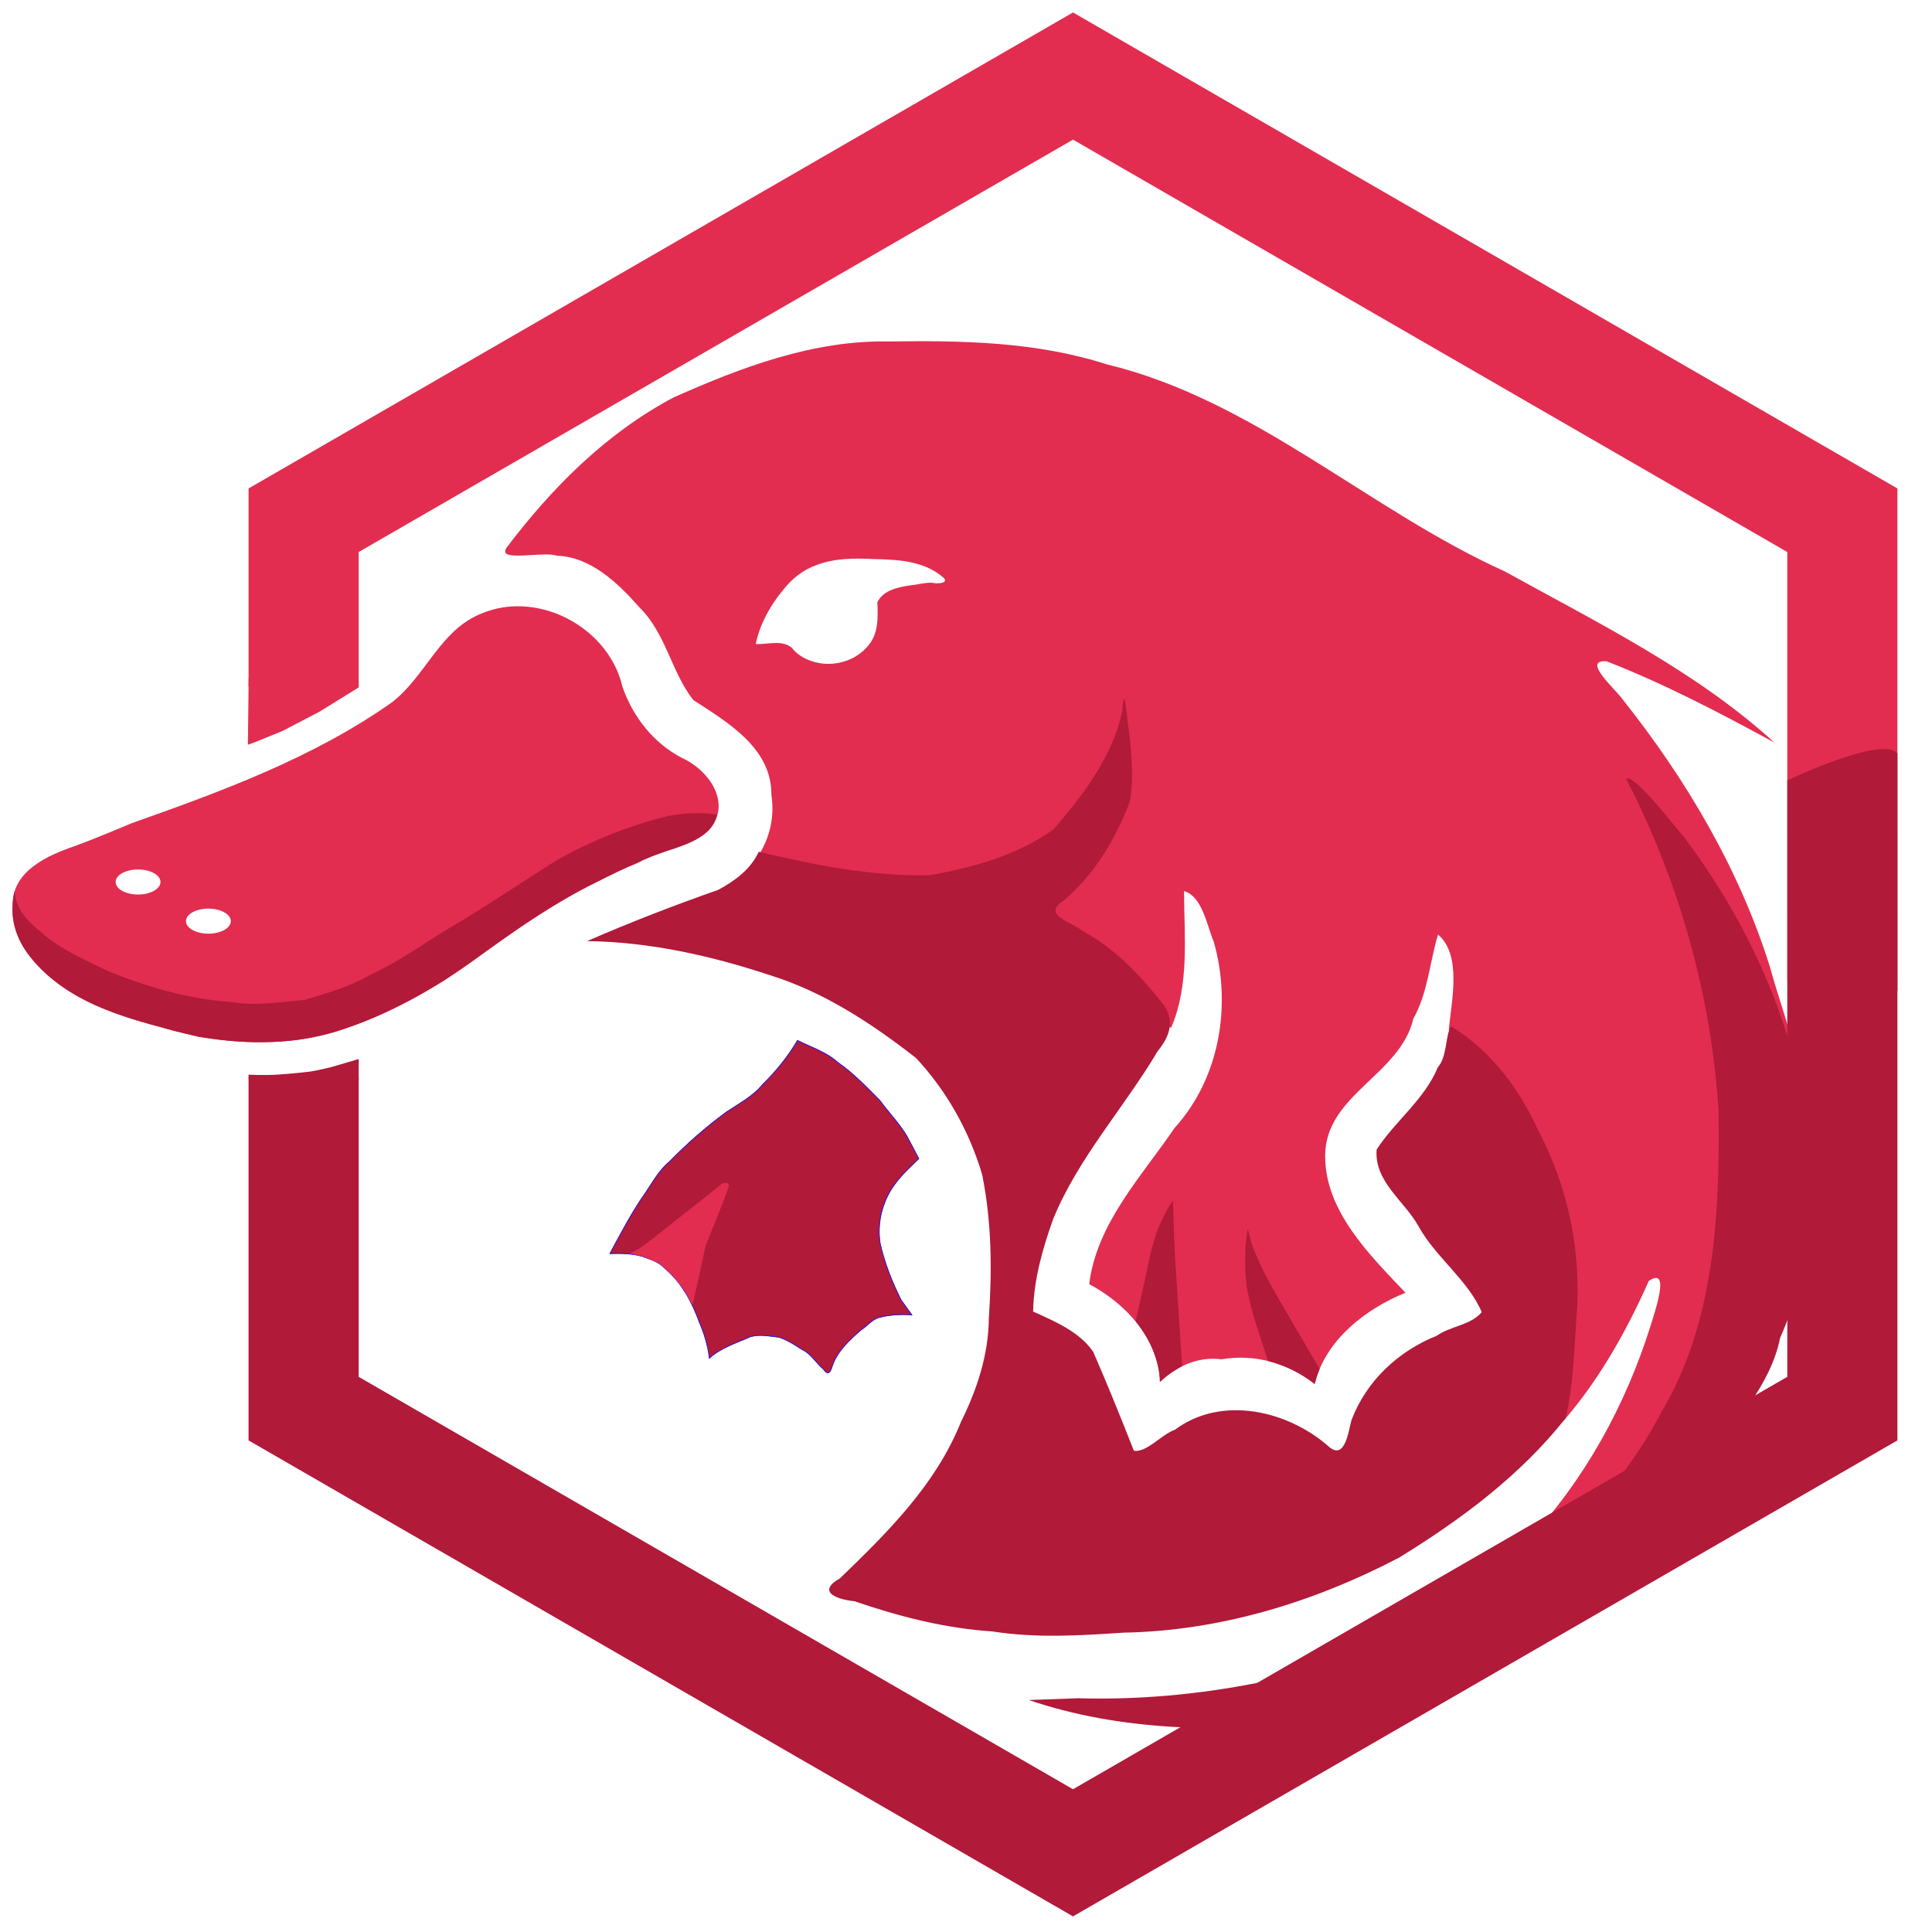
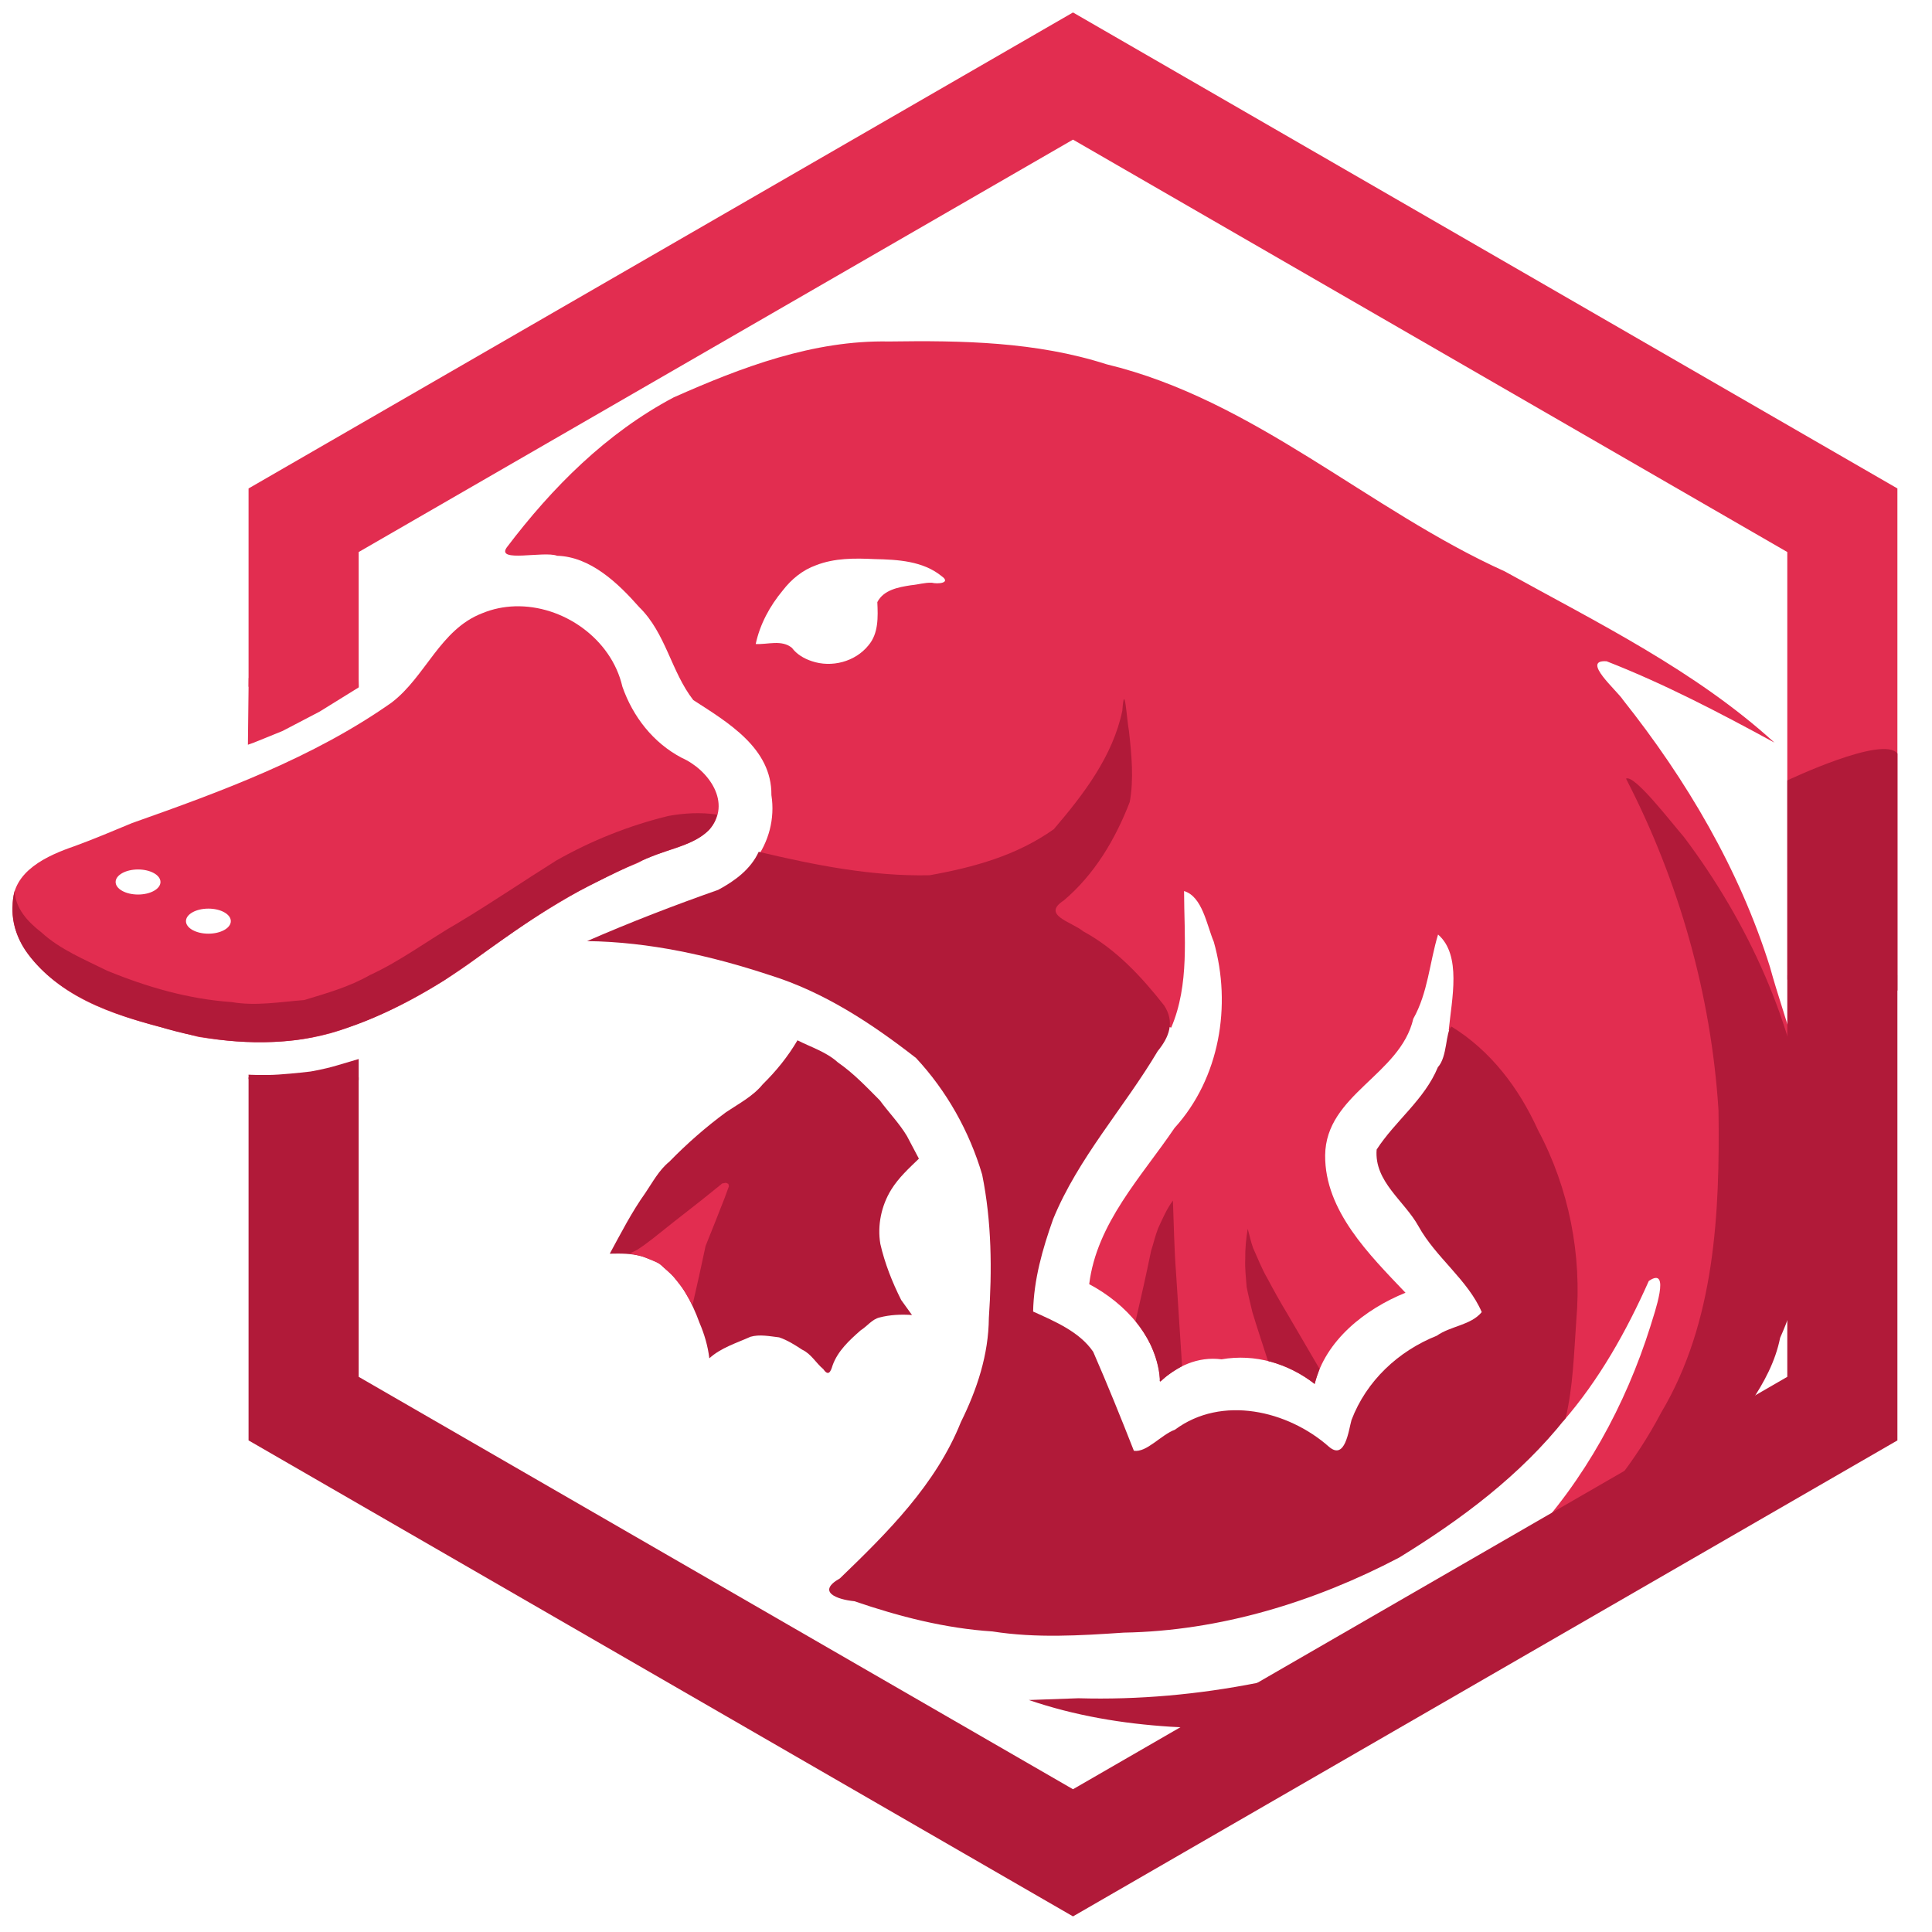
<svg xmlns="http://www.w3.org/2000/svg" width="310" height="310" viewBox="0 0 82.021 82.021" version="1.1" id="svg1">
  <defs id="defs1">
    <pattern id="EMFhbasepattern" patternUnits="userSpaceOnUse" width="6" height="6" x="0" y="0" />
  </defs>
-   <g id="layer1" transform="translate(-28.38908,-43.94167)" />
-   <g id="layer2" transform="translate(-28.91825,-44.47084)">
-     <g id="g1" transform="translate(0.5291667,0.5291667)">
-       <path id="path1" style="display:inline;fill:#e22d50;fill-opacity:1;fill-rule:evenodd;stroke:none;stroke-width:0.066;stroke-dasharray:none;stroke-opacity:1" d="m 50.248,69.682 c -0.471,0.015 -0.94,0.109 -1.389,0.295 -1.791,0.689 -2.403,2.699 -3.852,3.797 -3.333,2.344 -7.198,3.761 -11.014,5.111 -0.806,0.335 -1.61,0.676 -2.43,0.976 -1.156,0.396 -2.661,1.062 -2.634,2.505 -0.098,1.095 0.517,2.038 1.265,2.772 1.772,1.736 4.314,2.212 6.624,2.826 2.115,0.337 4.371,0.362 6.4,-0.419 2.087,-0.727 3.997,-1.855 5.757,-3.179 2.033,-1.484 4.167,-2.842 6.505,-3.795 0.962,-0.566 2.197,-0.603 3.019,-1.399 0.987,-1.138 -0.027,-2.55 -1.166,-3.057 C 56.124,75.482 55.259,74.371 54.812,73.094 54.345,71.056 52.287,69.619 50.248,69.682 Z M 34.25,80.854 a 0.952,0.532 0 0 1 0.952,0.532 0.952,0.532 0 0 1 -0.952,0.532 0.952,0.532 0 0 1 -0.952,-0.532 0.952,0.532 0 0 1 0.952,-0.532 z m 2.986,1.662 a 0.952,0.532 0 0 1 0.952,0.532 0.952,0.532 0 0 1 -0.952,0.532 0.952,0.532 0 0 1 -0.952,-0.532 0.952,0.532 0 0 1 0.952,-0.532 z" />
-       <path style="display:inline;fill:#b11a39;fill-opacity:1;fill-rule:evenodd;stroke:none;stroke-width:0.066;stroke-dasharray:none;stroke-opacity:1" d="m 29.011,81.76 c 0.024,0.752 0.572,1.328 1.135,1.764 0.8,0.733 1.83,1.149 2.792,1.628 1.686,0.692 3.455,1.207 5.28,1.331 1.024,0.179 2.061,-0.007 3.084,-0.085 0.955,-0.289 1.917,-0.56 2.788,-1.059 1.333,-0.612 2.508,-1.509 3.779,-2.236 1.399,-0.84 2.749,-1.76 4.13,-2.625 1.491,-0.849 3.105,-1.491 4.769,-1.897 0.677,-0.122 1.381,-0.161 2.061,-0.055 -0.218,0.976 -1.326,1.261 -2.15,1.548 -1.142,0.382 -2.216,0.948 -3.294,1.482 -2.198,1.094 -4.105,2.653 -6.139,4.006 -1.907,1.165 -3.97,2.201 -6.204,2.522 -1.974,0.258 -3.991,0.028 -5.889,-0.554 -2.047,-0.545 -4.253,-1.322 -5.575,-3.084 -0.585,-0.773 -0.8,-1.74 -0.567,-2.686 z" id="path3" />
-       <path id="path12" style="display:inline;fill:#e22d50;fill-opacity:1;fill-rule:evenodd;stroke:none;stroke-width:0.026;stroke-dasharray:none;stroke-opacity:1" d="m 66.126,58.439 c -3.207,-0.063 -6.254,1.092 -9.14,2.375 -2.851,1.511 -5.153,3.818 -7.085,6.371 -0.457,0.654 1.57,0.137 2.14,0.351 1.416,0.04 2.59,1.164 3.486,2.182 1.132,1.104 1.352,2.734 2.294,3.944 1.472,0.951 3.339,2.046 3.317,4.034 0.158,1.006 -0.114,1.996 -0.699,2.776 -0.479,1.164 0.218,1.709 1.255,2.076 2.093,1.094 4.499,1.425 6.726,2.191 l 9.692,2.829 c 0.783,-1.833 0.549,-3.88 0.545,-5.798 0.779,0.234 0.96,1.438 1.262,2.155 0.767,2.699 0.252,5.794 -1.666,7.904 -1.408,2.076 -3.303,4.04 -3.623,6.63 1.553,0.824 2.925,2.31 3.013,4.14 0.693,-0.649 1.592,-1.08 2.605,-0.949 1.429,-0.247 2.836,0.176 3.955,1.045 0.45,-1.856 2.154,-3.185 3.855,-3.871 -1.527,-1.607 -3.429,-3.478 -3.411,-5.834 0.024,-2.586 3.189,-3.412 3.742,-5.798 0.622,-1.105 0.689,-2.381 1.051,-3.576 1.011,0.875 0.581,2.747 0.455,4.05 0.907,1.791 1.785,3.592 2.109,5.592 l 2.74,11.031 c 1.54,-1.769 2.698,-3.841 3.643,-5.965 0.96,-0.659 0.23,1.379 0.07,1.918 -1.058,3.36 -2.798,6.538 -5.209,9.104 -2.946,2.769 -6.59,4.637 -10.373,5.985 2.95,-0.74 5.992,-1.298 8.884,-2.151 2.109,-1.883 4.369,-3.655 6.385,-5.608 1.242,-2.884 2.608,-5.734 3.772,-8.638 0.285,-2.462 0.571,-4.924 0.856,-7.387 0.946,-0.656 1.695,-0.176 2.347,0.609 0.083,-2.481 -0.942,-4.799 -1.586,-7.155 -1.294,-4.14 -3.547,-7.957 -6.238,-11.343 -0.251,-0.396 -1.811,-1.722 -0.698,-1.642 2.465,0.963 4.806,2.19 7.124,3.452 C 100.36,72.409 96.226,70.388 92.279,68.203 86.478,65.583 81.654,60.922 75.364,59.406 72.377,58.447 69.234,58.393 66.126,58.439 Z m -1.87,9.238 c 0.418,-0.032 0.842,-0.02 1.259,5.17e-4 0.982,0.02 2.056,0.077 2.852,0.726 0.419,0.297 -0.185,0.34 -0.419,0.277 -0.295,-0.012 -0.589,0.082 -0.885,0.107 -0.527,0.082 -1.16,0.193 -1.428,0.717 0.029,0.622 0.055,1.328 -0.375,1.832 -0.561,0.701 -1.569,0.962 -2.411,0.673 -0.325,-0.108 -0.633,-0.287 -0.838,-0.563 -0.438,-0.361 -1.03,-0.135 -1.539,-0.164 0.179,-0.841 0.601,-1.617 1.149,-2.275 0.365,-0.473 0.841,-0.866 1.409,-1.068 0.395,-0.155 0.808,-0.231 1.226,-0.263 z" />
-       <path style="display:inline;fill:#b11a39;fill-opacity:1;fill-rule:evenodd;stroke:none;stroke-width:0.026;stroke-dasharray:none;stroke-opacity:1" d="m 53.316,83.894 c 1.826,-0.797 3.689,-1.515 5.564,-2.175 0.703,-0.378 1.377,-0.868 1.719,-1.615 2.38,0.564 4.807,1.05 7.257,0.995 1.876,-0.336 3.698,-0.836 5.271,-1.955 1.261,-1.472 2.505,-3.097 2.909,-5.029 0.095,-1.324 0.188,0.383 0.282,0.864 0.111,0.989 0.212,2.046 0.033,3.011 -0.612,1.584 -1.493,3.072 -2.801,4.18 -0.967,0.625 0.341,0.906 0.828,1.312 1.382,0.746 2.472,1.922 3.433,3.145 0.457,0.703 0.22,1.334 -0.272,1.938 -1.428,2.407 -3.374,4.527 -4.442,7.137 -0.45,1.267 -0.821,2.566 -0.848,3.92 0.925,0.419 1.972,0.859 2.551,1.709 0.606,1.39 1.174,2.793 1.727,4.202 0.55,0.081 1.145,-0.676 1.745,-0.896 1.981,-1.472 4.788,-0.818 6.532,0.721 0.693,0.601 0.834,-0.676 0.962,-1.132 0.633,-1.662 1.986,-2.925 3.621,-3.578 0.593,-0.418 1.442,-0.441 1.908,-1.002 -0.581,-1.359 -1.953,-2.32 -2.684,-3.643 -0.597,-1.082 -1.887,-1.893 -1.778,-3.258 0.787,-1.219 2.031,-2.117 2.599,-3.496 0.414,-0.449 0.319,-1.5 0.577,-1.726 1.673,1.028 2.873,2.624 3.673,4.394 1.317,2.466 1.871,5.294 1.627,8.078 -0.097,1.384 -0.136,2.828 -0.454,4.156 -1.919,2.429 -4.448,4.309 -7.068,5.917 -3.599,1.887 -7.606,3.114 -11.69,3.185 -1.861,0.126 -3.722,0.241 -5.573,-0.05 -2.011,-0.131 -3.962,-0.632 -5.861,-1.283 -0.745,-0.072 -1.625,-0.4 -0.616,-0.97 2.021,-1.948 4.073,-3.982 5.136,-6.637 0.689,-1.391 1.175,-2.862 1.187,-4.423 0.139,-2.031 0.121,-4.079 -0.284,-6.081 -0.544,-1.839 -1.506,-3.553 -2.808,-4.951 -1.886,-1.47 -3.914,-2.806 -6.215,-3.52 -2.507,-0.827 -5.096,-1.408 -7.747,-1.443 z" id="path10" />
-       <path style="display:inline;fill:#b11a39;fill-opacity:1;fill-rule:evenodd;stroke:none;stroke-width:0.026;stroke-dasharray:none;stroke-opacity:1" d="m 72.065,116.113 c 3.912,1.337 8.091,1.345 12.166,1.034 2.004,-0.467 4.08,-0.773 5.856,-1.894 4.398,-2.055 7.89,-5.589 10.909,-9.309 1.059,-1.688 2.562,-3.19 2.967,-5.208 1.236,-2.755 1.496,-5.825 1.177,-8.804 -0.563,-4.518 -2.528,-8.818 -5.252,-12.445 -0.622,-0.724 -2.118,-2.675 -2.468,-2.49 2.251,4.356 3.617,9.182 3.926,14.078 0.06,4.362 -0.147,8.998 -2.435,12.84 -2.14,4.065 -5.762,7.266 -9.861,9.266 -4.705,1.93 -9.783,3.004 -14.88,2.858 -0.702,0.022 -1.404,0.052 -2.106,0.075 z" id="path11" />
-       <path style="display:inline;fill:#b11a39;fill-opacity:1;fill-rule:evenodd;stroke:#0000ff;stroke-width:0.026;stroke-dasharray:none;stroke-opacity:1" d="m 54.276,97.166 c 0.477,-0.876 0.931,-1.767 1.512,-2.581 0.313,-0.462 0.576,-0.966 1.016,-1.324 0.746,-0.765 1.552,-1.472 2.411,-2.104 0.544,-0.366 1.139,-0.67 1.558,-1.186 0.567,-0.556 1.071,-1.179 1.472,-1.864 0.582,0.295 1.224,0.492 1.715,0.937 0.662,0.458 1.217,1.044 1.781,1.612 0.374,0.509 0.823,0.969 1.148,1.509 0.17,0.322 0.341,0.645 0.511,0.967 -0.424,0.409 -0.861,0.807 -1.174,1.313 -0.42,0.681 -0.596,1.515 -0.463,2.307 0.188,0.824 0.506,1.626 0.885,2.38 0.153,0.212 0.306,0.424 0.459,0.637 -0.465,-0.032 -0.926,-0.012 -1.379,0.105 -0.315,0.074 -0.528,0.376 -0.8,0.545 -0.48,0.423 -0.977,0.878 -1.195,1.497 -0.08,0.272 -0.179,0.461 -0.389,0.153 -0.317,-0.263 -0.515,-0.65 -0.902,-0.829 -0.306,-0.202 -0.63,-0.406 -0.975,-0.522 -0.4,-0.047 -0.828,-0.137 -1.217,-0.025 -0.599,0.27 -1.251,0.463 -1.747,0.914 -0.063,-0.523 -0.21,-1.024 -0.417,-1.507 -0.317,-0.874 -0.769,-1.731 -1.499,-2.331 -0.242,-0.271 -0.613,-0.364 -0.941,-0.488 -0.451,-0.13 -0.906,-0.125 -1.372,-0.115 z" id="path8" />
-       <path style="display:inline;fill:#e22d50;fill-opacity:1;fill-rule:evenodd;stroke:none;stroke-width:0.026;stroke-dasharray:none;stroke-opacity:1" d="m 57.789,99.345 0.277,-1.22 0.277,-1.285 0.423,-1.057 0.39,-0.992 0.179,-0.488 -0.024,-0.102 -0.102,-0.045 -0.159,0.028 -0.134,0.11 -0.769,0.618 -0.602,0.472 -0.561,0.439 -0.878,0.699 -0.39,0.293 -0.277,0.187 -0.317,0.155 0.439,0.098 0.167,0.047 0.64,0.272 0.588,0.529 0.439,0.557 z" id="path9" />
-       <path style="display:inline;fill:#b11a39;fill-opacity:1;fill-rule:evenodd;stroke:none;stroke-width:0.026;stroke-dasharray:none;stroke-opacity:1" d="m 84.41,102.055 c -0.075,0.212 -0.153,0.422 -0.209,0.64 -0.555,-0.438 -1.202,-0.76 -1.883,-0.949 -0.117,0.007 -0.122,-0.107 -0.152,-0.193 -0.203,-0.636 -0.418,-1.269 -0.609,-1.909 -0.079,-0.355 -0.175,-0.707 -0.243,-1.064 -0.028,-0.396 -0.079,-0.79 -0.059,-1.187 -0.008,-0.43 0.035,-0.858 0.104,-1.282 0.079,0.269 0.131,0.548 0.228,0.811 0.199,0.436 0.369,0.885 0.611,1.299 0.267,0.501 0.542,0.997 0.836,1.483 0.461,0.782 0.917,1.568 1.375,2.352 z" id="path13" />
-       <path style="display:inline;fill:#b11a39;fill-opacity:1;fill-rule:evenodd;stroke:none;stroke-width:0.026;stroke-dasharray:none;stroke-opacity:1" d="m 78.573,101.939 c -0.282,0.161 -0.561,0.33 -0.802,0.551 -0.076,0.064 -0.171,0.183 -0.145,0.007 -0.026,-0.513 -0.182,-1.015 -0.397,-1.48 -0.172,-0.352 -0.386,-0.681 -0.631,-0.987 0.23,-0.993 0.456,-1.988 0.66,-2.987 0.103,-0.318 0.178,-0.646 0.298,-0.957 0.188,-0.403 0.361,-0.817 0.628,-1.176 0.04,1.024 0.054,2.049 0.133,3.071 0.086,1.319 0.171,2.638 0.256,3.957 z" id="path14" />
-       <path id="path4" style="display:inline;fill:none;fill-rule:evenodd;stroke:#b11a39;stroke-width:4.675;stroke-dasharray:none;stroke-opacity:1" d="m 106.604,85.344 v 18.399 0 L 73.942,122.601 41.279,103.743 V 89.68" />
-       <path id="path15" style="display:inline;fill:none;fill-rule:evenodd;stroke:#e22d50;stroke-width:4.675;stroke-dasharray:none;stroke-opacity:1" d="M 41.279,73.097 V 66.028 L 73.942,47.17 106.604,66.028 v 18.374 0.942" />
-       <path style="fill:#e22d50;fill-rule:evenodd;stroke:#e22d50;stroke-width:0.066;stroke-dasharray:none;stroke-opacity:1" d="m 43.586,73.105 -1.643,1.018 -1.567,0.819 -1.239,0.503 -0.19,0.067 0.032,-2.753 2.707,-0.027 1.892,-0.001 z" id="path7" />
-       <path style="fill:#b11a39;fill-opacity:1;fill-rule:evenodd;stroke:none;stroke-width:0.026" d="m 38.944,89.752 -0.003,-0.187 c 0,0 0.639,0.039 1.284,-0.005 0.659,-0.045 1.315,-0.124 1.339,-0.127 0.024,-0.003 0.582,-0.097 1.099,-0.25 0.481,-0.143 0.954,-0.282 0.954,-0.282 l 2.92e-4,0.892 z" id="path2" />
-       <path style="fill:#b11a39;fill-opacity:1;fill-rule:evenodd;stroke:none;stroke-width:0.089" d="m 104.27,85.531 -0.002,-8.458 c 0,0 4.077,-1.941 4.676,-1.138 l 2.9e-4,10.061 z" id="path2-5" />
-     </g>
-   </g>
+   <path id="path1" style="display:inline;fill:#e22d50;fill-opacity:1;fill-rule:evenodd;stroke:none;stroke-width:0.066;stroke-dasharray:none;stroke-opacity:1" d="m 50.248,69.682 c -0.471,0.015 -0.94,0.109 -1.389,0.295 -1.791,0.689 -2.403,2.699 -3.852,3.797 -3.333,2.344 -7.198,3.761 -11.014,5.111 -0.806,0.335 -1.61,0.676 -2.43,0.976 -1.156,0.396 -2.661,1.062 -2.634,2.505 -0.098,1.095 0.517,2.038 1.265,2.772 1.772,1.736 4.314,2.212 6.624,2.826 2.115,0.337 4.371,0.362 6.4,-0.419 2.087,-0.727 3.997,-1.855 5.757,-3.179 2.033,-1.484 4.167,-2.842 6.505,-3.795 0.962,-0.566 2.197,-0.603 3.019,-1.399 0.987,-1.138 -0.027,-2.55 -1.166,-3.057 C 56.124,75.482 55.259,74.371 54.812,73.094 54.345,71.056 52.287,69.619 50.248,69.682 Z M 34.25,80.854 a 0.952,0.532 0 0 1 0.952,0.532 0.952,0.532 0 0 1 -0.952,0.532 0.952,0.532 0 0 1 -0.952,-0.532 0.952,0.532 0 0 1 0.952,-0.532 z m 2.986,1.662 a 0.952,0.532 0 0 1 0.952,0.532 0.952,0.532 0 0 1 -0.952,0.532 0.952,0.532 0 0 1 -0.952,-0.532 0.952,0.532 0 0 1 0.952,-0.532 z" transform="translate(-28.38908,-43.94167)" />
+   <path style="display:inline;fill:#b11a39;fill-opacity:1;fill-rule:evenodd;stroke:none;stroke-width:0.066;stroke-dasharray:none;stroke-opacity:1" d="m 29.011,81.76 c 0.024,0.752 0.572,1.328 1.135,1.764 0.8,0.733 1.83,1.149 2.792,1.628 1.686,0.692 3.455,1.207 5.28,1.331 1.024,0.179 2.061,-0.007 3.084,-0.085 0.955,-0.289 1.917,-0.56 2.788,-1.059 1.333,-0.612 2.508,-1.509 3.779,-2.236 1.399,-0.84 2.749,-1.76 4.13,-2.625 1.491,-0.849 3.105,-1.491 4.769,-1.897 0.677,-0.122 1.381,-0.161 2.061,-0.055 -0.218,0.976 -1.326,1.261 -2.15,1.548 -1.142,0.382 -2.216,0.948 -3.294,1.482 -2.198,1.094 -4.105,2.653 -6.139,4.006 -1.907,1.165 -3.97,2.201 -6.204,2.522 -1.974,0.258 -3.991,0.028 -5.889,-0.554 -2.047,-0.545 -4.253,-1.322 -5.575,-3.084 -0.585,-0.773 -0.8,-1.74 -0.567,-2.686 z" id="path3" transform="translate(-28.38908,-43.94167)" />
+   <path id="path12" style="display:inline;fill:#e22d50;fill-opacity:1;fill-rule:evenodd;stroke:none;stroke-width:0.026;stroke-dasharray:none;stroke-opacity:1" d="m 66.126,58.439 c -3.207,-0.063 -6.254,1.092 -9.14,2.375 -2.851,1.511 -5.153,3.818 -7.085,6.371 -0.457,0.654 1.57,0.137 2.14,0.351 1.416,0.04 2.59,1.164 3.486,2.182 1.132,1.104 1.352,2.734 2.294,3.944 1.472,0.951 3.339,2.046 3.317,4.034 0.158,1.006 -0.114,1.996 -0.699,2.776 -0.479,1.164 0.218,1.709 1.255,2.076 2.093,1.094 4.499,1.425 6.726,2.191 l 9.692,2.829 c 0.783,-1.833 0.549,-3.88 0.545,-5.798 0.779,0.234 0.96,1.438 1.262,2.155 0.767,2.699 0.252,5.794 -1.666,7.904 -1.408,2.076 -3.303,4.04 -3.623,6.63 1.553,0.824 2.925,2.31 3.013,4.14 0.693,-0.649 1.592,-1.08 2.605,-0.949 1.429,-0.247 2.836,0.176 3.955,1.045 0.45,-1.856 2.154,-3.185 3.855,-3.871 -1.527,-1.607 -3.429,-3.478 -3.411,-5.834 0.024,-2.586 3.189,-3.412 3.742,-5.798 0.622,-1.105 0.689,-2.381 1.051,-3.576 1.011,0.875 0.581,2.747 0.455,4.05 0.907,1.791 1.785,3.592 2.109,5.592 l 2.74,11.031 c 1.54,-1.769 2.698,-3.841 3.643,-5.965 0.96,-0.659 0.23,1.379 0.07,1.918 -1.058,3.36 -2.798,6.538 -5.209,9.104 -2.946,2.769 -6.59,4.637 -10.373,5.985 2.95,-0.74 5.992,-1.298 8.884,-2.151 2.109,-1.883 4.369,-3.655 6.385,-5.608 1.242,-2.884 2.608,-5.734 3.772,-8.638 0.285,-2.462 0.571,-4.924 0.856,-7.387 0.946,-0.656 1.695,-0.176 2.347,0.609 0.083,-2.481 -0.942,-4.799 -1.586,-7.155 -1.294,-4.14 -3.547,-7.957 -6.238,-11.343 -0.251,-0.396 -1.811,-1.722 -0.698,-1.642 2.465,0.963 4.806,2.19 7.124,3.452 C 100.36,72.409 96.226,70.388 92.279,68.203 86.478,65.583 81.654,60.922 75.364,59.406 72.377,58.447 69.234,58.393 66.126,58.439 Z m -1.87,9.238 c 0.418,-0.032 0.842,-0.02 1.259,5.17e-4 0.982,0.02 2.056,0.077 2.852,0.726 0.419,0.297 -0.185,0.34 -0.419,0.277 -0.295,-0.012 -0.589,0.082 -0.885,0.107 -0.527,0.082 -1.16,0.193 -1.428,0.717 0.029,0.622 0.055,1.328 -0.375,1.832 -0.561,0.701 -1.569,0.962 -2.411,0.673 -0.325,-0.108 -0.633,-0.287 -0.838,-0.563 -0.438,-0.361 -1.03,-0.135 -1.539,-0.164 0.179,-0.841 0.601,-1.617 1.149,-2.275 0.365,-0.473 0.841,-0.866 1.409,-1.068 0.395,-0.155 0.808,-0.231 1.226,-0.263 z" transform="translate(-28.38908,-43.94167)" />
+   <path style="display:inline;fill:#b11a39;fill-opacity:1;fill-rule:evenodd;stroke:none;stroke-width:0.026;stroke-dasharray:none;stroke-opacity:1" d="m 53.316,83.894 c 1.826,-0.797 3.689,-1.515 5.564,-2.175 0.703,-0.378 1.377,-0.868 1.719,-1.615 2.38,0.564 4.807,1.05 7.257,0.995 1.876,-0.336 3.698,-0.836 5.271,-1.955 1.261,-1.472 2.505,-3.097 2.909,-5.029 0.095,-1.324 0.188,0.383 0.282,0.864 0.111,0.989 0.212,2.046 0.033,3.011 -0.612,1.584 -1.493,3.072 -2.801,4.18 -0.967,0.625 0.341,0.906 0.828,1.312 1.382,0.746 2.472,1.922 3.433,3.145 0.457,0.703 0.22,1.334 -0.272,1.938 -1.428,2.407 -3.374,4.527 -4.442,7.137 -0.45,1.267 -0.821,2.566 -0.848,3.92 0.925,0.419 1.972,0.859 2.551,1.709 0.606,1.39 1.174,2.793 1.727,4.202 0.55,0.081 1.145,-0.676 1.745,-0.896 1.981,-1.472 4.788,-0.818 6.532,0.721 0.693,0.601 0.834,-0.676 0.962,-1.132 0.633,-1.662 1.986,-2.925 3.621,-3.578 0.593,-0.418 1.442,-0.441 1.908,-1.002 -0.581,-1.359 -1.953,-2.32 -2.684,-3.643 -0.597,-1.082 -1.887,-1.893 -1.778,-3.258 0.787,-1.219 2.031,-2.117 2.599,-3.496 0.414,-0.449 0.319,-1.5 0.577,-1.726 1.673,1.028 2.873,2.624 3.673,4.394 1.317,2.466 1.871,5.294 1.627,8.078 -0.097,1.384 -0.136,2.828 -0.454,4.156 -1.919,2.429 -4.448,4.309 -7.068,5.917 -3.599,1.887 -7.606,3.114 -11.69,3.185 -1.861,0.126 -3.722,0.241 -5.573,-0.05 -2.011,-0.131 -3.962,-0.632 -5.861,-1.283 -0.745,-0.072 -1.625,-0.4 -0.616,-0.97 2.021,-1.948 4.073,-3.982 5.136,-6.637 0.689,-1.391 1.175,-2.862 1.187,-4.423 0.139,-2.031 0.121,-4.079 -0.284,-6.081 -0.544,-1.839 -1.506,-3.553 -2.808,-4.951 -1.886,-1.47 -3.914,-2.806 -6.215,-3.52 -2.507,-0.827 -5.096,-1.408 -7.747,-1.443 z" id="path10" transform="translate(-28.38908,-43.94167)" />
+   <path style="display:inline;fill:#b11a39;fill-opacity:1;fill-rule:evenodd;stroke:none;stroke-width:0.026;stroke-dasharray:none;stroke-opacity:1" d="m 72.065,116.113 c 3.912,1.337 8.091,1.345 12.166,1.034 2.004,-0.467 4.08,-0.773 5.856,-1.894 4.398,-2.055 7.89,-5.589 10.909,-9.309 1.059,-1.688 2.562,-3.19 2.967,-5.208 1.236,-2.755 1.496,-5.825 1.177,-8.804 -0.563,-4.518 -2.528,-8.818 -5.252,-12.445 -0.622,-0.724 -2.118,-2.675 -2.468,-2.49 2.251,4.356 3.617,9.182 3.926,14.078 0.06,4.362 -0.147,8.998 -2.435,12.84 -2.14,4.065 -5.762,7.266 -9.861,9.266 -4.705,1.93 -9.783,3.004 -14.88,2.858 -0.702,0.022 -1.404,0.052 -2.106,0.075 z" id="path11" transform="translate(-28.38908,-43.94167)" />
+   <path style="display:inline;fill:#b11a39;fill-opacity:1;fill-rule:evenodd;stroke:none;stroke-width:0.026;stroke-dasharray:none;stroke-opacity:1" d="m 54.276,97.166 c 0.477,-0.876 0.931,-1.767 1.512,-2.581 0.313,-0.462 0.576,-0.966 1.016,-1.324 0.746,-0.765 1.552,-1.472 2.411,-2.104 0.544,-0.366 1.139,-0.67 1.558,-1.186 0.567,-0.556 1.071,-1.179 1.472,-1.864 0.582,0.295 1.224,0.492 1.715,0.937 0.662,0.458 1.217,1.044 1.781,1.612 0.374,0.509 0.823,0.969 1.148,1.509 0.17,0.322 0.341,0.645 0.511,0.967 -0.424,0.409 -0.861,0.807 -1.174,1.313 -0.42,0.681 -0.596,1.515 -0.463,2.307 0.188,0.824 0.506,1.626 0.885,2.38 0.153,0.212 0.306,0.424 0.459,0.637 -0.465,-0.032 -0.926,-0.012 -1.379,0.105 -0.315,0.074 -0.528,0.376 -0.8,0.545 -0.48,0.423 -0.977,0.878 -1.195,1.497 -0.08,0.272 -0.179,0.461 -0.389,0.153 -0.317,-0.263 -0.515,-0.65 -0.902,-0.829 -0.306,-0.202 -0.63,-0.406 -0.975,-0.522 -0.4,-0.047 -0.828,-0.137 -1.217,-0.025 -0.599,0.27 -1.251,0.463 -1.747,0.914 -0.063,-0.523 -0.21,-1.024 -0.417,-1.507 -0.317,-0.874 -0.769,-1.731 -1.499,-2.331 -0.242,-0.271 -0.613,-0.364 -0.941,-0.488 -0.451,-0.13 -0.906,-0.125 -1.372,-0.115 z" id="path8" transform="translate(-28.38908,-43.94167)" />
+   <path style="display:inline;fill:#e22d50;fill-opacity:1;fill-rule:evenodd;stroke:none;stroke-width:0.026;stroke-dasharray:none;stroke-opacity:1" d="m 57.789,99.345 0.277,-1.22 0.277,-1.285 0.423,-1.057 0.39,-0.992 0.179,-0.488 -0.024,-0.102 -0.102,-0.045 -0.159,0.028 -0.134,0.11 -0.769,0.618 -0.602,0.472 -0.561,0.439 -0.878,0.699 -0.39,0.293 -0.277,0.187 -0.317,0.155 0.439,0.098 0.167,0.047 0.64,0.272 0.588,0.529 0.439,0.557 z" id="path9" transform="translate(-28.38908,-43.94167)" />
+   <path style="display:inline;fill:#b11a39;fill-opacity:1;fill-rule:evenodd;stroke:none;stroke-width:0.026;stroke-dasharray:none;stroke-opacity:1" d="m 84.41,102.055 c -0.075,0.212 -0.153,0.422 -0.209,0.64 -0.555,-0.438 -1.202,-0.76 -1.883,-0.949 -0.117,0.007 -0.122,-0.107 -0.152,-0.193 -0.203,-0.636 -0.418,-1.269 -0.609,-1.909 -0.079,-0.355 -0.175,-0.707 -0.243,-1.064 -0.028,-0.396 -0.079,-0.79 -0.059,-1.187 -0.008,-0.43 0.035,-0.858 0.104,-1.282 0.079,0.269 0.131,0.548 0.228,0.811 0.199,0.436 0.369,0.885 0.611,1.299 0.267,0.501 0.542,0.997 0.836,1.483 0.461,0.782 0.917,1.568 1.375,2.352 z" id="path13" transform="translate(-28.38908,-43.94167)" />
+   <path style="display:inline;fill:#b11a39;fill-opacity:1;fill-rule:evenodd;stroke:none;stroke-width:0.026;stroke-dasharray:none;stroke-opacity:1" d="m 78.573,101.939 c -0.282,0.161 -0.561,0.33 -0.802,0.551 -0.076,0.064 -0.171,0.183 -0.145,0.007 -0.026,-0.513 -0.182,-1.015 -0.397,-1.48 -0.172,-0.352 -0.386,-0.681 -0.631,-0.987 0.23,-0.993 0.456,-1.988 0.66,-2.987 0.103,-0.318 0.178,-0.646 0.298,-0.957 0.188,-0.403 0.361,-0.817 0.628,-1.176 0.04,1.024 0.054,2.049 0.133,3.071 0.086,1.319 0.171,2.638 0.256,3.957 z" id="path14" transform="translate(-28.38908,-43.94167)" />
+   <path id="path4" style="display:inline;fill:none;fill-rule:evenodd;stroke:#b11a39;stroke-width:4.675;stroke-dasharray:none;stroke-opacity:1" d="m 106.604,85.344 v 18.399 0 L 73.942,122.601 41.279,103.743 V 89.68" transform="translate(-28.38908,-43.94167)" />
+   <path id="path15" style="display:inline;fill:none;fill-rule:evenodd;stroke:#e22d50;stroke-width:4.675;stroke-dasharray:none;stroke-opacity:1" d="M 41.279,73.097 V 66.028 L 73.942,47.17 106.604,66.028 v 18.374 0.942" transform="translate(-28.38908,-43.94167)" />
+   <path style="fill:#e22d50;fill-rule:evenodd;stroke:#e22d50;stroke-width:0.066;stroke-dasharray:none;stroke-opacity:1" d="m 43.586,73.105 -1.643,1.018 -1.567,0.819 -1.239,0.503 -0.19,0.067 0.032,-2.753 2.707,-0.027 1.892,-0.001 z" id="path7" transform="translate(-28.38908,-43.94167)" />
+   <path style="fill:#b11a39;fill-opacity:1;fill-rule:evenodd;stroke:none;stroke-width:0.026" d="m 38.944,89.752 -0.003,-0.187 c 0,0 0.639,0.039 1.284,-0.005 0.659,-0.045 1.315,-0.124 1.339,-0.127 0.024,-0.003 0.582,-0.097 1.099,-0.25 0.481,-0.143 0.954,-0.282 0.954,-0.282 l 2.92e-4,0.892 z" id="path2" transform="translate(-28.38908,-43.94167)" />
+   <path style="fill:#b11a39;fill-opacity:1;fill-rule:evenodd;stroke:none;stroke-width:0.089" d="m 104.27,85.531 -0.002,-8.458 c 0,0 4.077,-1.941 4.676,-1.138 l 2.9e-4,10.061 z" id="path2-5" transform="translate(-28.38908,-43.94167)" />
</svg>
